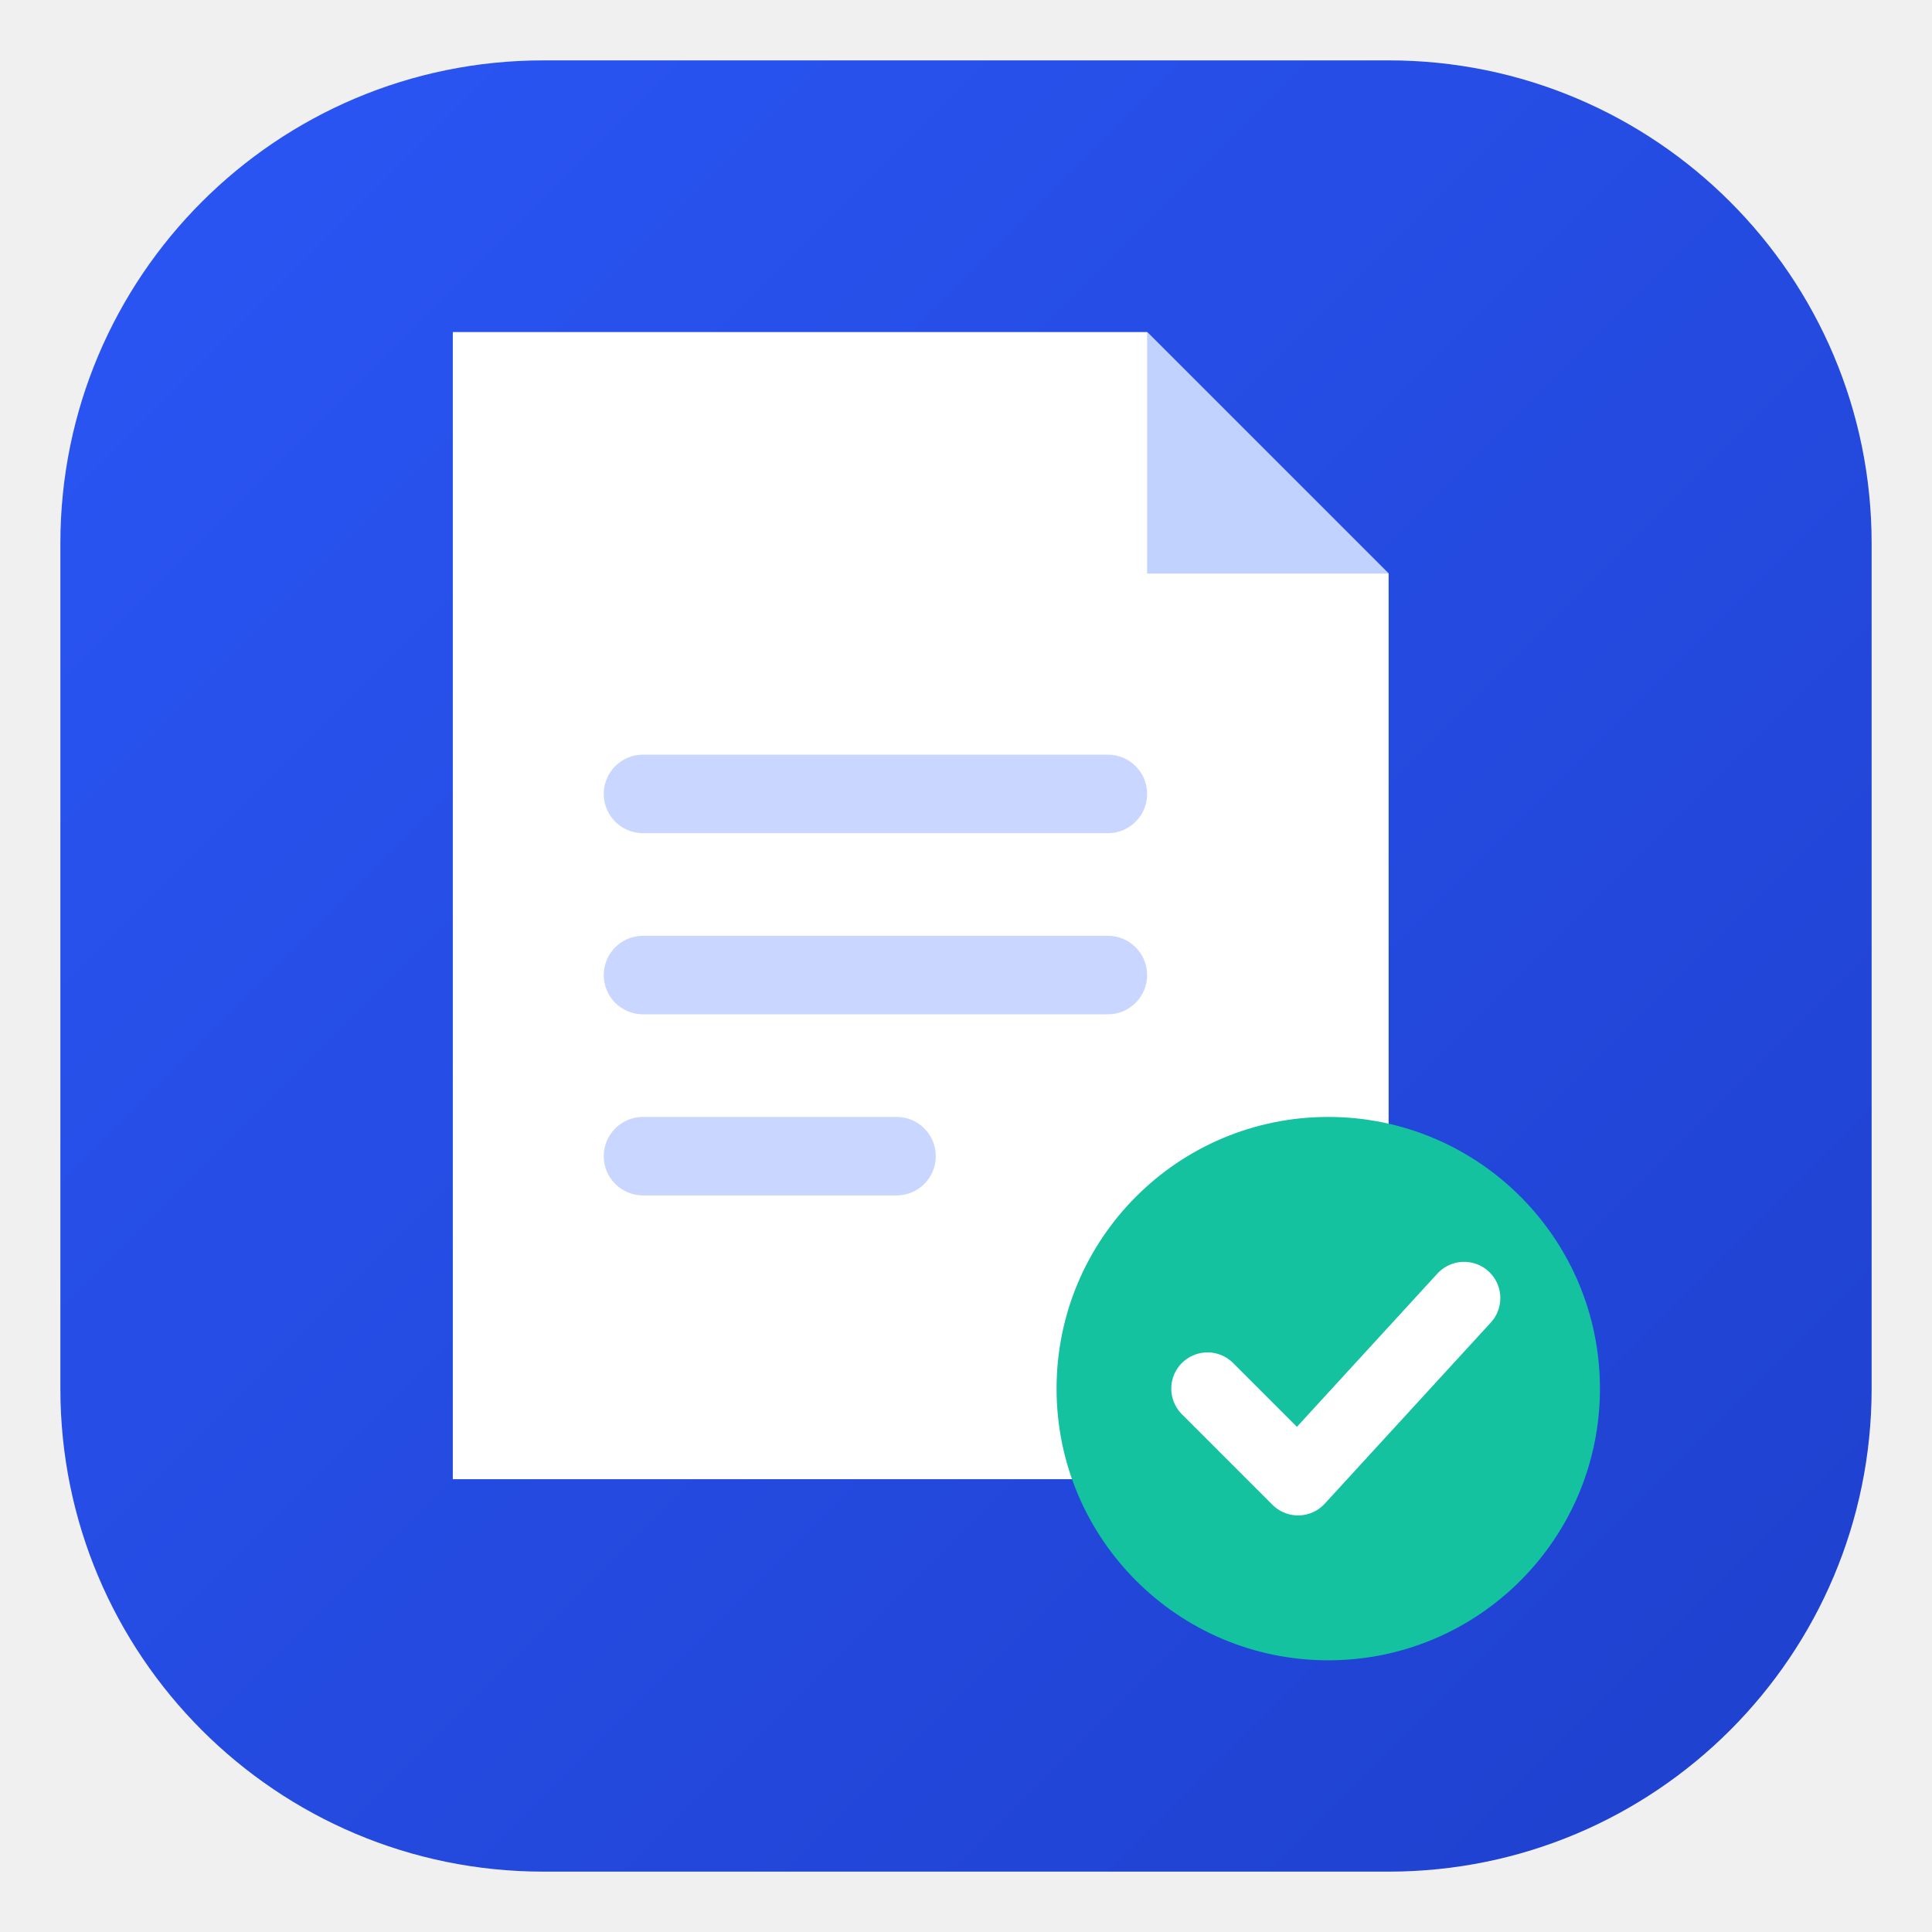
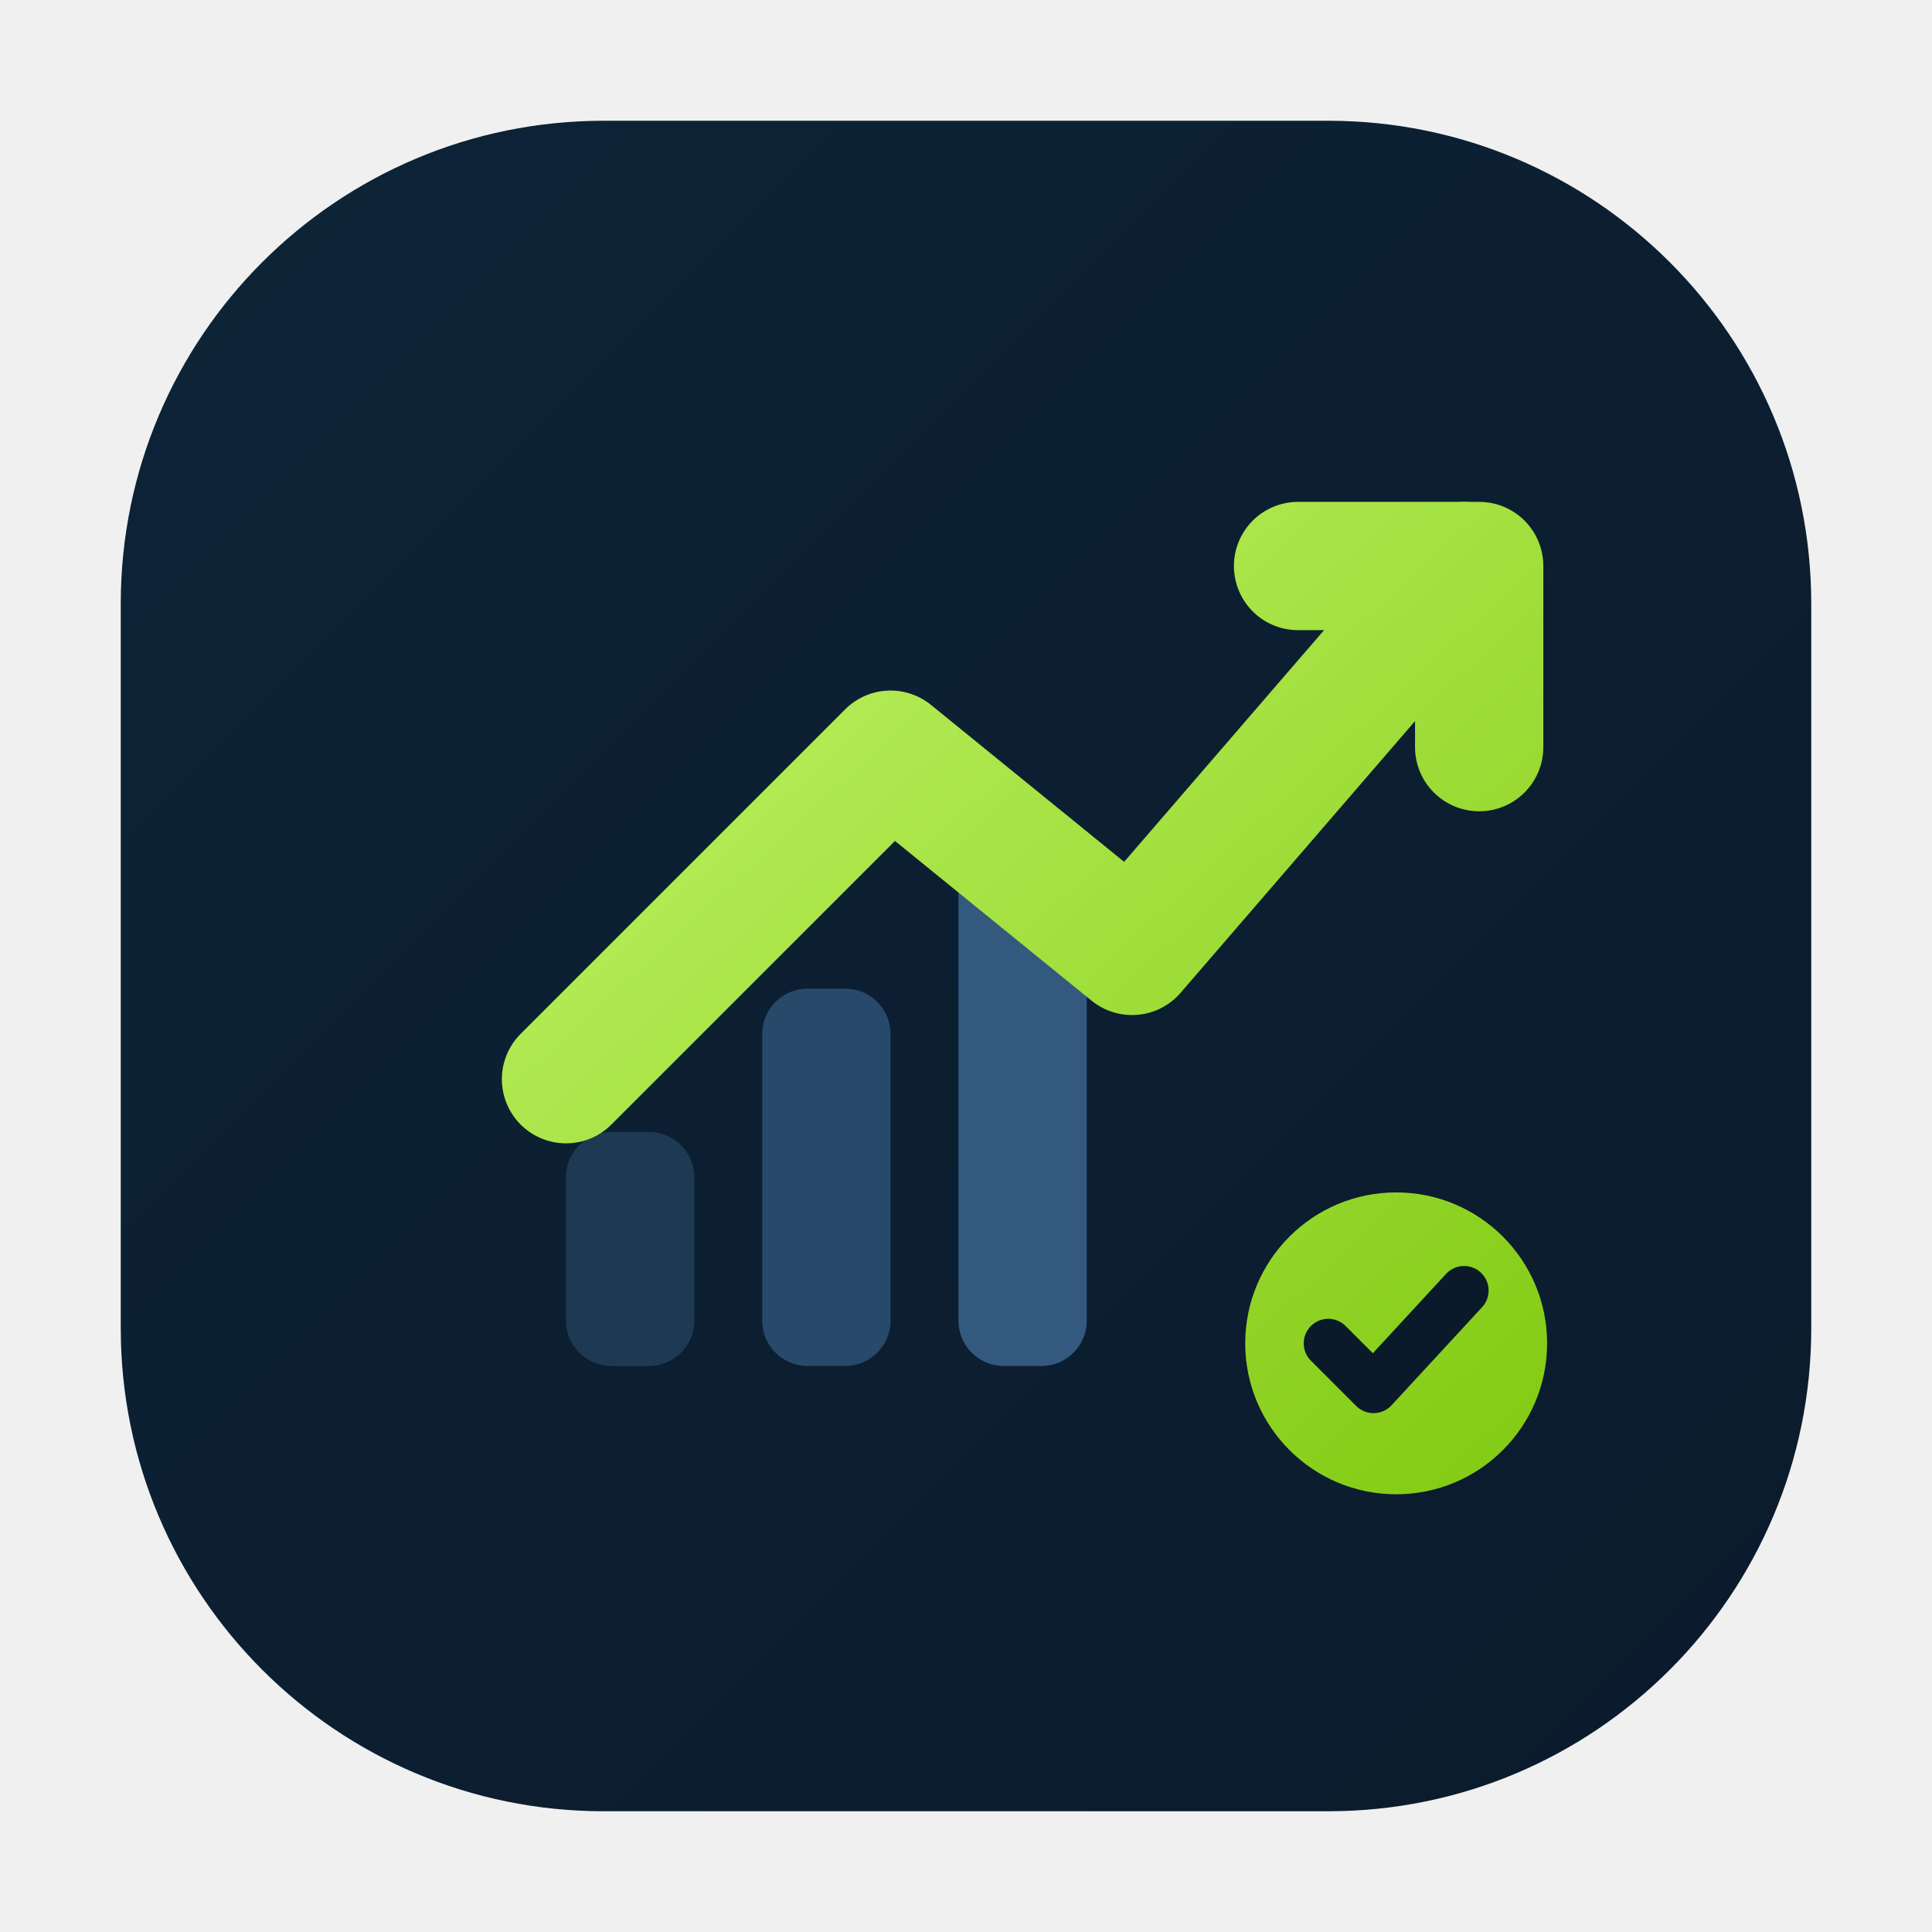
- <svg xmlns="http://www.w3.org/2000/svg" width="512" height="512" viewBox="0 0 64 64" fill="none">
+ <svg xmlns="http://www.w3.org/2000/svg" width="512" height="512" viewBox="0 0 512 512" fill="none" role="img" aria-label="NominIA">
  <defs>
-     <linearGradient id="g" x1="0" y1="0" x2="64" y2="64" gradientUnits="userSpaceOnUse">
-       <stop stop-color="#2B57F6" />
-       <stop offset="1" stop-color="#1E3FCC" />
+     <linearGradient id="tile" x1="0" y1="0" x2="512" y2="512" gradientUnits="userSpaceOnUse">
+       <stop stop-color="#0E2438" />
+       <stop offset="1" stop-color="#0A1A2B" />
+     </linearGradient>
+     <linearGradient id="lime" x1="150" y1="150" x2="380" y2="400" gradientUnits="userSpaceOnUse">
+       <stop stop-color="#BEF264" />
+       <stop offset="1" stop-color="#84CC16" />
    </linearGradient>
  </defs>
-   <rect x="2" y="2" width="60" height="60" rx="16" fill="url(#g)" />
-   <path d="M15 11 H38 L46 19 V49 H15 Z" fill="#fff" />
-   <path d="M38 11 V19 H46 Z" fill="#C2D2FF" />
-   <rect x="20" y="25" width="18" height="2.6" rx="1.3" fill="#C9D6FF" />
-   <rect x="20" y="31" width="18" height="2.6" rx="1.3" fill="#C9D6FF" />
-   <rect x="20" y="37" width="11" height="2.6" rx="1.3" fill="#C9D6FF" />
-   <circle cx="44" cy="46" r="9" fill="#14C2A0" />
-   <path d="M40 46 L43 49 L48.5 43" stroke="#fff" stroke-width="2.4" stroke-linecap="round" stroke-linejoin="round" />
+   <rect x="32" y="32" width="448" height="448" rx="128" fill="url(#tile)" />
+   <rect x="150" y="300" width="34" height="62" rx="12" fill="#1E3A52" />
+   <rect x="202" y="262" width="34" height="100" rx="12" fill="#27496A" />
+   <rect x="254" y="214" width="34" height="148" rx="12" fill="#33597E" />
+   <path d="M150 286 L236 200 L300 252 L388 150" stroke="url(#lime)" stroke-width="34" stroke-linecap="round" stroke-linejoin="round" fill="none" />
+   <path d="M344 150 L392 150 L392 198" stroke="url(#lime)" stroke-width="34" stroke-linecap="round" stroke-linejoin="round" fill="none" />
+   <circle cx="370" cy="356" r="40" fill="url(#lime)" />
+   <path d="M352 356 l12 12 l24 -26" stroke="#0A1A2B" stroke-width="13" stroke-linecap="round" stroke-linejoin="round" fill="none" />
</svg>
